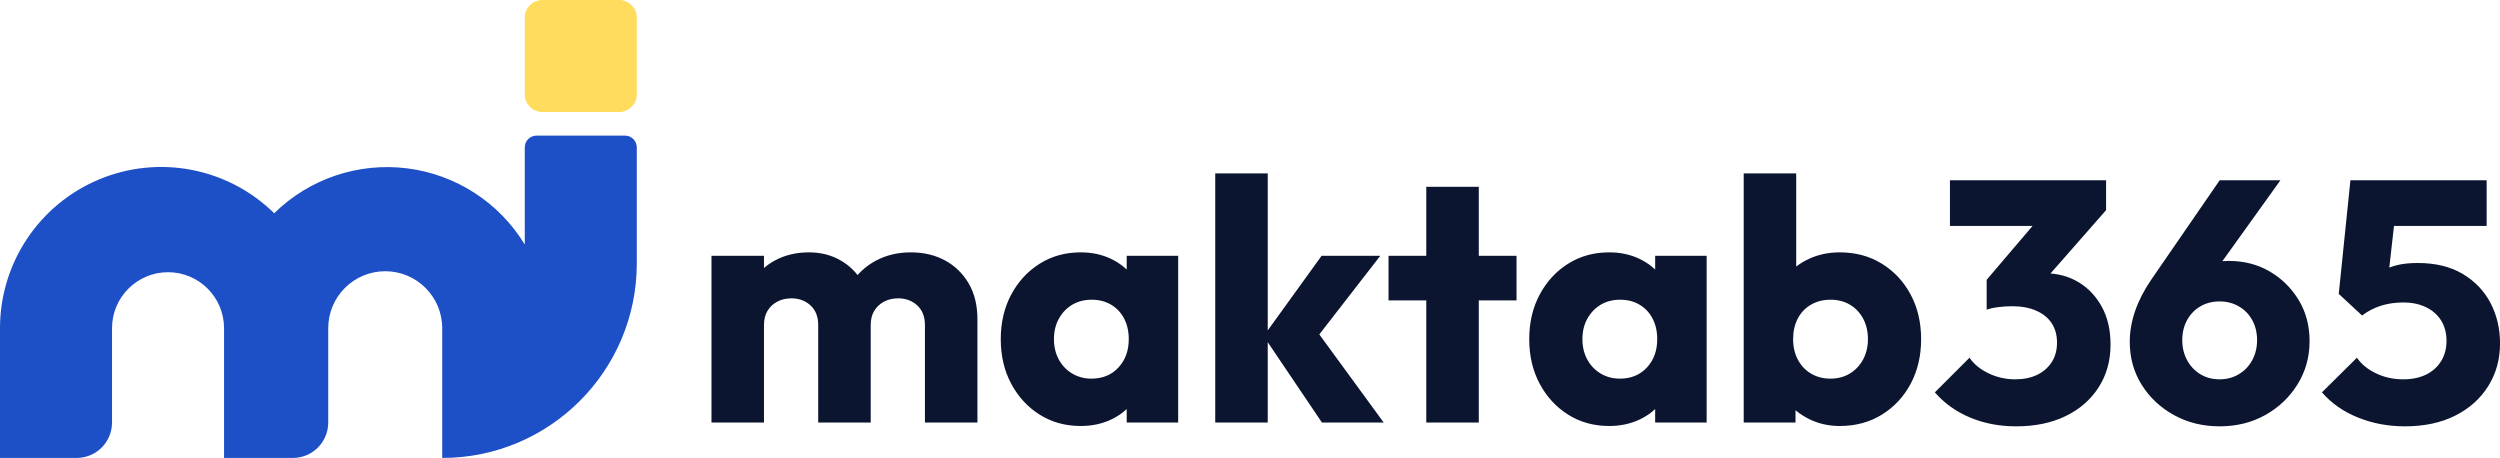
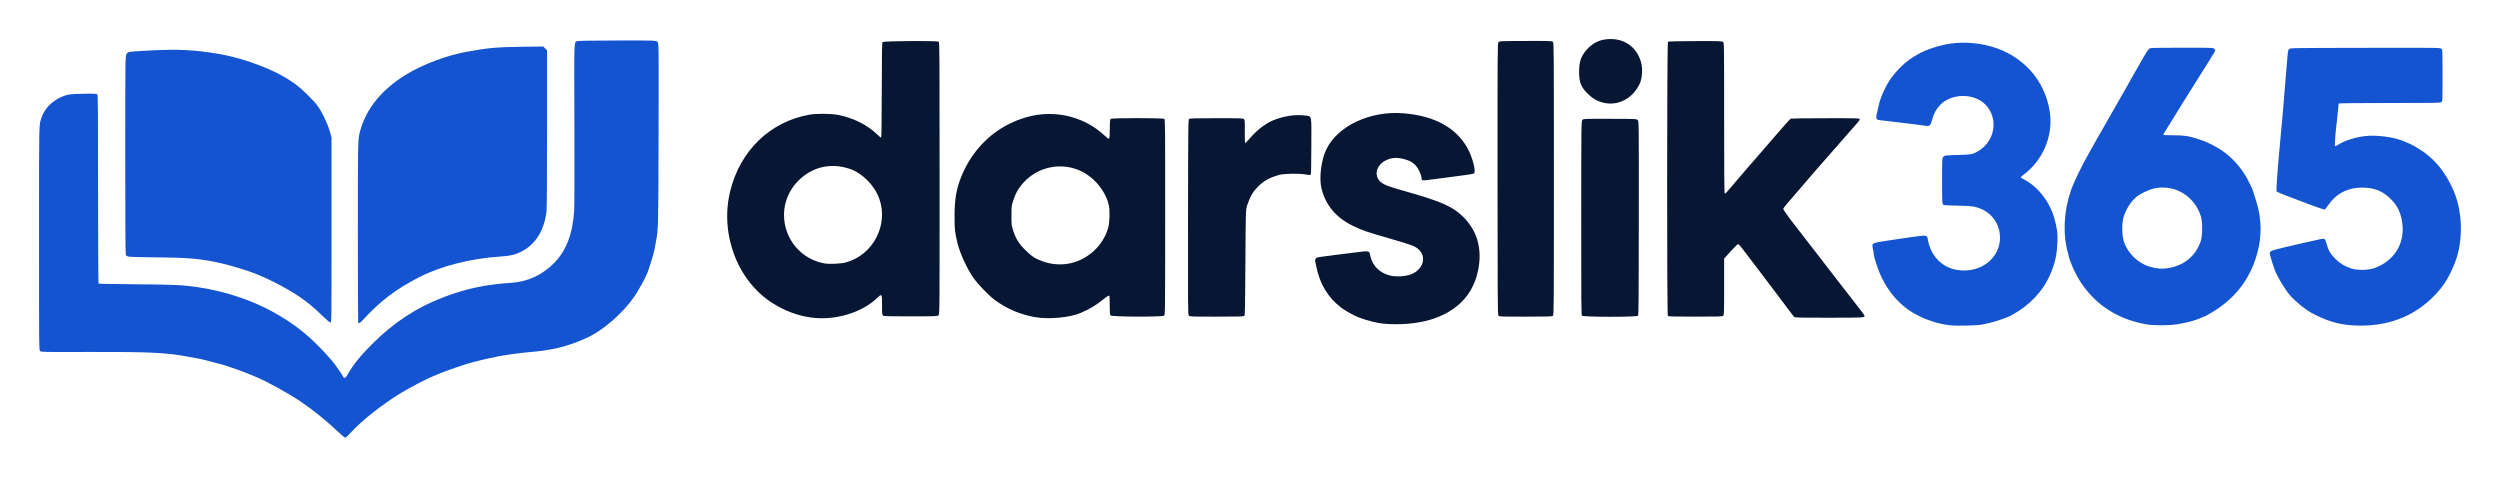
- <svg xmlns="http://www.w3.org/2000/svg" viewBox="0 0 1272 233" role="img" aria-label="maktab365">
-   <g transform="translate(0 0)">
-     <path d="M0,233 L0,167 A82,82 0 0 1 139.5,108.5 A82,82 0 0 1 267,124.4 L267,75 A6,6 0 0 1 273,69 L318,69 A6,6 0 0 1 324,75 L324,134 A99,99 0 0 1 225,233 L225,167 A29,29 0 0 0 167,167 L167,215 A18,18 0 0 1 149,233 L114,233 L114,167 A28.5,28.5 0 0 0 57,167 L57,215 A18,18 0 0 1 39,233 Z" fill="#1D4FC6" />
-     <g fill="#FFDB5E">
-       <rect x="267" y="0" width="57" height="57" rx="9" />
-     </g>
+ <svg xmlns="http://www.w3.org/2000/svg" viewBox="123 292 1537 293">
+   <g>
+     <path fill="#1554D1" d="M330.67 557.31C323.96 550.89 315.05 543.69 308.00 538.98C299.83 533.53 287.00 526.45 280.33 523.72C279.32 523.30 278.20 522.83 277.83 522.66C275.41 521.56 270.71 519.79 265.83 518.15C260.20 516.25 259.51 516.04 256.00 515.17C254.99 514.92 252.97 514.39 251.50 514.00C248.24 513.12 244.89 512.35 243.33 512.14C242.69 512.05 241.12 511.77 239.83 511.52C225.95 508.80 215.38 508.27 178.01 508.38C149.46 508.47 148.35 508.45 147.69 507.85C147.00 507.23 147.00 507.23 147.00 438.17C147.00 363.89 146.89 369.29 148.57 364.17C150.84 357.30 158.05 351.40 165.86 350.04C166.95 349.85 171.12 349.66 175.13 349.62C181.81 349.56 182.46 349.60 182.86 350.15C183.22 350.64 183.30 361.37 183.30 408.43C183.30 440.15 183.42 466.22 183.57 466.35C183.71 466.49 194.03 466.68 206.50 466.77C229.52 466.94 235.39 467.21 244.33 468.51C260.46 470.85 277.05 476.24 290.17 483.41C304.91 491.46 314.82 499.60 327.04 513.68C328.91 515.84 333.69 522.65 334.09 523.75C334.48 524.77 335.46 524.40 336.30 522.91C339.85 516.61 344.36 510.94 351.65 503.65C365.12 490.19 379.31 480.89 396.00 474.59C409.90 469.35 421.49 466.91 437.62 465.84C447.46 465.19 456.51 460.98 463.67 453.71C471.08 446.18 475.08 435.80 475.99 421.67C476.17 418.84 476.23 396.70 476.14 368.26C475.96 315.54 475.87 318.29 477.70 317.32C478.18 317.06 485.52 316.93 502.40 316.90C526.41 316.86 526.41 316.86 527.22 317.80C528.03 318.74 528.03 318.74 527.89 374.62C527.74 433.95 527.78 432.47 526.17 441.17C525.87 442.82 525.49 444.87 525.33 445.73C524.88 448.20 521.23 459.77 520.67 460.50C520.53 460.68 520.31 461.16 520.19 461.57C519.82 462.77 515.13 471.18 513.36 473.79C506.45 484.03 494.12 494.92 484.33 499.43C478.32 502.20 474.54 503.59 467.83 505.48C464.39 506.45 456.19 507.84 452.00 508.15C443.75 508.78 431.01 510.53 427.47 511.52C426.54 511.79 425.48 512.00 425.12 512.00C424.29 512.00 412.86 514.82 410.00 515.73C402.21 518.21 394.21 521.10 390.83 522.66C390.47 522.83 389.34 523.30 388.33 523.71C385.10 525.01 374.99 530.32 369.83 533.42C358.17 540.43 345.01 550.85 338.17 558.49C336.67 560.16 335.68 561.00 335.21 560.99C334.77 560.98 333.02 559.56 330.67 557.31ZM343.22 490.44C343.10 490.32 343.00 465.38 343.01 435.03C343.01 377.00 343.00 377.65 344.46 372.33C348.18 358.74 357.75 347.01 372.54 337.92C382.73 331.65 397.54 326.08 410.07 323.80C423.17 321.42 428.25 320.96 443.58 320.76L456.99 320.59L458.16 321.76L459.33 322.93L459.33 371.05C459.33 400.82 459.20 420.25 459.00 422.00C457.64 433.57 452.29 442.18 443.68 446.63C439.96 448.56 436.74 449.33 431.06 449.68C412.88 450.79 394.24 455.49 380.83 462.36C366.37 469.76 356.65 477.15 346.09 488.75C344.46 490.55 343.75 490.97 343.22 490.44ZM321.00 485.95C315.98 481.08 312.04 477.81 307.33 474.60C298.44 468.55 284.75 461.65 275.83 458.73C266.72 455.75 260.99 454.18 254.33 452.86C244.42 450.90 236.84 450.35 217.45 450.19C201.61 450.06 201.05 450.01 200.34 448.68C200.11 448.25 200.00 427.98 200.00 387.03C200.00 326.01 200.00 326.01 200.96 324.94C201.92 323.86 201.92 323.86 208.38 323.44C228.56 322.12 238.52 322.32 252.52 324.35C263.17 325.89 271.25 327.99 282.10 332.04C291.09 335.39 298.80 339.43 305.03 344.04C308.66 346.73 315.52 353.45 318.05 356.79C320.79 360.42 324.30 367.65 325.70 372.55L326.83 376.50L326.83 433.33C326.83 489.92 326.83 490.17 326.17 490.24C325.71 490.29 324.09 488.94 321.00 485.95Z" />
+     <path fill="#071633" d="M973.28 490.96C969.57 490.61 963.37 489.03 958.50 487.21C955.62 486.13 950.16 483.10 947.62 481.18C939.45 475.02 934.31 466.46 932.17 455.50C931.89 454.03 931.59 452.57 931.52 452.25C931.45 451.93 931.67 451.33 932.00 450.92C932.65 450.11 931.00 450.37 955.44 447.31C965.36 446.07 964.77 445.95 965.49 449.39C966.76 455.47 971.44 460.02 977.90 461.46C982.28 462.44 988.45 461.83 991.83 460.08C998.14 456.82 999.86 449.89 995.44 445.61C993.09 443.34 991.57 442.75 978.17 438.87C963.25 434.56 960.78 433.72 955.16 431.04C944.50 425.96 938.01 418.30 935.44 407.74C933.85 401.24 935.31 390.03 938.59 383.50C945.76 369.20 965.55 360.04 985.79 361.64C1004.48 363.12 1017.77 370.21 1024.89 382.50C1028.14 388.11 1030.65 397.44 1029.22 398.62C1028.98 398.82 1026.99 399.21 1024.81 399.49C1022.62 399.76 1019.33 400.21 1017.50 400.48C1015.67 400.74 1012.22 401.20 1009.83 401.49C1007.45 401.79 1003.75 402.26 1001.60 402.55C997.43 403.10 997.00 403.04 997.00 401.87C997.00 399.57 994.92 395.21 992.90 393.27C990.97 391.42 989.34 390.61 985.74 389.68C981.73 388.66 978.31 388.95 975.00 390.59C969.38 393.37 967.60 399.45 971.28 403.32C973.32 405.46 975.93 406.51 987.17 409.66C1009.18 415.85 1016.29 419.02 1022.82 425.55C1032.15 434.89 1034.94 447.62 1030.79 461.94C1027.05 474.87 1017.23 484.09 1002.50 488.52C994.21 491.02 983.28 491.93 973.28 490.96ZM621.29 487.16C613.37 486.01 605.87 483.23 598.57 478.74C576.65 465.28 565.44 436.25 571.89 409.67C577.95 384.71 596.38 366.84 620.50 362.53C624.96 361.73 633.94 361.80 638.39 362.67C647.72 364.48 656.67 369.01 662.57 374.92C663.56 375.90 664.52 376.66 664.71 376.60C664.94 376.52 665.07 367.12 665.11 347.42C665.16 322.07 665.23 318.29 665.67 317.87C666.38 317.17 699.30 316.95 700.13 317.64C700.62 318.04 700.67 325.26 700.67 401.66C700.67 485.23 700.67 485.23 699.98 485.85C699.32 486.45 698.44 486.48 682.91 486.49C668.64 486.51 666.46 486.44 665.91 485.99C665.33 485.52 665.27 484.98 665.28 479.55C665.28 472.43 665.23 472.37 662.24 475.23C652.61 484.44 635.93 489.30 621.29 487.16ZM759.50 487.01C750.49 485.47 742.03 481.88 734.68 476.49C731.03 473.82 724.55 467.13 721.58 462.98C717.60 457.43 713.06 447.50 711.54 441.00C710.04 434.61 709.86 432.95 709.86 425.00C709.86 414.64 710.87 408.54 713.84 401.02C719.71 386.18 730.50 374.37 744.14 367.85C746.17 366.88 748.13 366.00 748.50 365.90C748.87 365.79 749.80 365.48 750.58 365.19C768.46 358.62 788.48 362.58 802.18 375.40C805.26 378.28 805.21 378.35 805.29 371.42C805.34 366.34 805.43 365.44 805.91 365.08C806.72 364.47 837.95 364.48 838.79 365.09C839.33 365.49 839.37 368.86 839.35 425.51C839.33 485.50 839.33 485.50 838.65 486.07C837.61 486.93 806.67 486.81 805.80 485.94C805.32 485.47 805.25 484.58 805.27 479.67C805.28 474.97 805.20 473.93 804.80 473.77C804.51 473.66 803.33 474.39 801.90 475.57C797.05 479.55 793.42 481.76 787.50 484.34C780.90 487.22 767.96 488.45 759.50 487.01ZM1225.92 486.75C1225.63 486.43 1222.83 482.72 1219.69 478.50C1216.56 474.28 1213.57 470.31 1213.05 469.67C1212.54 469.03 1208.72 464.00 1204.58 458.50C1193.57 443.90 1192.22 442.19 1191.64 442.08C1191.33 442.02 1189.51 443.76 1187.06 446.47L1183.00 450.97L1183.00 468.26C1183.00 484.60 1182.97 485.59 1182.39 486.12C1181.84 486.61 1180.17 486.67 1165.29 486.67C1152.91 486.67 1148.70 486.57 1148.40 486.27C1147.77 485.63 1147.82 318.23 1148.46 317.70C1148.79 317.43 1153.58 317.31 1165.29 317.27C1180.69 317.23 1181.70 317.26 1182.33 317.83C1183.00 318.43 1183.00 318.78 1183.00 364.45C1182.99 397.16 1183.09 410.56 1183.35 410.81C1183.61 411.06 1183.96 410.88 1184.56 410.17C1185.02 409.62 1186.71 407.67 1188.30 405.83C1189.89 404.00 1191.93 401.60 1192.84 400.50C1193.75 399.40 1195.70 397.14 1197.16 395.48C1198.63 393.82 1202.46 389.41 1205.67 385.68C1217.58 371.81 1223.46 365.16 1223.97 364.94C1224.26 364.82 1233.91 364.70 1245.42 364.69C1266.32 364.67 1266.33 364.67 1266.33 365.35C1266.33 365.73 1265.61 366.82 1264.72 367.77C1263.84 368.72 1261.18 371.75 1258.81 374.50C1256.45 377.25 1251.43 382.97 1247.67 387.22C1241.38 394.32 1237.71 398.54 1231.50 405.83C1229.44 408.25 1226.79 411.33 1220.97 418.06C1220.07 419.10 1219.33 420.18 1219.33 420.44C1219.33 420.88 1223.14 426.29 1225.60 429.33C1226.12 429.97 1228.33 432.82 1230.51 435.67C1232.69 438.51 1236.29 443.16 1238.51 446.00C1240.74 448.84 1244.03 453.12 1245.84 455.50C1247.65 457.88 1250.19 461.18 1251.50 462.83C1252.81 464.48 1256.19 468.83 1259.01 472.50C1261.83 476.17 1265.30 480.63 1266.73 482.43C1268.16 484.22 1269.33 485.88 1269.33 486.11C1269.33 487.31 1268.98 487.33 1247.48 487.33C1227.86 487.33 1226.40 487.29 1225.92 486.75ZM853.83 485.87C853.36 485.16 853.32 479.03 853.40 425.35C853.50 366.66 853.51 365.60 854.15 365.14C854.68 364.75 857.53 364.67 871.01 364.67C886.58 364.67 887.25 364.69 887.81 365.31C888.33 365.88 888.38 366.69 888.30 372.87C888.24 377.39 888.33 379.83 888.55 379.91C888.74 379.97 890.02 378.70 891.38 377.09C896.32 371.29 902.07 367.12 907.83 365.17C913.89 363.12 919.87 362.35 924.79 362.98C929.78 363.62 929.27 361.46 929.21 381.63C929.18 394.75 929.07 399.07 928.76 399.37C928.44 399.69 927.83 399.68 925.93 399.31C921.91 398.52 912.44 398.67 909.33 399.57C902.82 401.44 899.57 403.37 895.43 407.80C892.95 410.46 891.62 412.86 889.92 417.76C888.85 420.83 888.85 420.83 888.68 453.20C888.53 479.95 888.42 485.66 888.04 486.12C887.63 486.61 886.02 486.67 870.97 486.67C854.35 486.67 854.35 486.67 853.83 485.87ZM1044.21 485.96C1043.77 485.33 1043.71 475.25 1043.68 402.00C1043.66 321.69 1043.68 318.72 1044.27 317.99C1044.88 317.24 1044.88 317.24 1061.01 317.19C1076.13 317.14 1077.17 317.17 1077.73 317.73C1078.31 318.31 1078.33 321.90 1078.33 401.95C1078.33 482.53 1078.31 485.58 1077.72 486.12C1077.17 486.61 1075.52 486.67 1060.91 486.67C1044.75 486.67 1044.70 486.66 1044.21 485.96ZM1095.60 486.08C1095.17 485.57 1095.11 478.35 1095.14 425.89C1095.17 366.27 1095.17 366.27 1095.95 365.64C1096.71 365.03 1097.45 365.00 1112.93 365.05C1129.10 365.09 1129.12 365.09 1129.85 365.82C1130.58 366.55 1130.58 366.55 1130.54 426.06C1130.51 475.96 1130.43 485.65 1130.04 486.12C1129.32 486.99 1096.35 486.96 1095.60 486.08ZM781.01 453.87C792.14 451.45 801.46 442.65 804.38 431.80C805.23 428.61 805.41 421.35 804.71 418.17C803.28 411.70 798.86 405.04 793.00 400.51C779.62 390.17 760.21 393.03 750.14 406.83C747.95 409.83 746.89 412.10 745.44 416.83C744.95 418.44 744.83 419.97 744.84 424.67C744.84 430.38 744.86 430.57 745.95 433.90C747.60 438.92 749.47 441.89 753.47 445.83C757.22 449.54 759.31 450.92 763.68 452.56C769.18 454.62 775.39 455.10 781.01 453.87ZM642.90 453.38C659.63 448.93 669.41 430.40 663.59 414.17C660.61 405.85 653.16 398.39 645.17 395.72C636.62 392.87 627.86 393.64 620.62 397.86C610.84 403.58 604.99 413.43 605.01 424.17C605.03 439.05 615.73 451.69 630.26 454.00C633.17 454.46 640.11 454.12 642.90 453.38ZM1108.33 355.04C1104.95 354.14 1102.39 352.70 1099.76 350.22C1095.03 345.74 1093.83 342.86 1093.83 336.00C1093.83 329.43 1095.29 325.71 1099.50 321.50C1103.31 317.69 1107.58 316.00 1113.32 316.00C1122.79 316.02 1130.04 321.90 1132.18 331.31C1132.94 334.64 1132.52 340.23 1131.31 343.00C1127.11 352.55 1117.66 357.50 1108.33 355.04Z" />
+     <path fill="#1554D1" d="M1322.00 492.00C1317.81 491.59 1312.67 490.35 1308.95 488.87C1307.75 488.39 1306.66 488.00 1306.52 488.00C1306.07 488.00 1299.80 484.77 1297.95 483.59C1288.35 477.43 1280.94 467.48 1276.91 455.33C1275.62 451.44 1275.00 449.17 1275.00 448.37C1275.00 447.97 1274.76 446.50 1274.48 445.10C1273.72 441.44 1273.62 441.50 1282.06 440.13C1285.79 439.52 1292.78 438.49 1297.61 437.83C1307.58 436.47 1307.78 436.49 1308.17 438.91C1309.74 448.80 1316.42 456.09 1325.50 457.82C1341.98 460.98 1355.62 448.40 1352.03 433.37C1350.62 427.47 1346.26 422.47 1340.59 420.26C1336.97 418.84 1334.82 418.56 1326.34 418.43C1319.44 418.32 1318.09 418.22 1317.59 417.76C1317.04 417.27 1317.00 416.20 1317.00 403.17C1317.00 389.12 1317.00 389.12 1317.86 388.31C1318.70 387.51 1318.86 387.50 1326.44 387.30C1335.04 387.07 1336.21 386.83 1339.80 384.54C1349.87 378.09 1351.66 364.39 1343.50 356.18C1336.52 349.16 1322.84 349.30 1315.83 356.47C1313.49 358.87 1311.85 361.91 1310.83 365.75C1309.91 369.23 1309.30 369.75 1306.67 369.32C1304.26 368.94 1297.94 368.14 1292.33 367.50C1287.30 366.94 1279.73 366.03 1278.09 365.79C1276.22 365.53 1276.10 364.36 1277.41 359.50C1277.61 358.77 1277.89 357.57 1278.03 356.83C1278.91 352.22 1282.55 344.23 1285.70 339.98C1294.00 328.79 1304.05 322.57 1319.00 319.36C1327.52 317.53 1338.09 317.98 1347.16 320.57C1366.65 326.13 1380.24 341.25 1383.19 360.64C1385.41 375.25 1379.20 390.30 1367.25 399.30C1366.20 400.10 1365.33 400.87 1365.33 401.02C1365.33 401.17 1366.08 401.67 1366.99 402.13C1375.84 406.58 1383.26 416.05 1386.09 426.50C1387.78 432.76 1388.11 435.34 1387.91 440.60C1387.59 448.80 1386.48 453.79 1383.42 460.83C1378.91 471.20 1370.57 479.99 1359.82 485.73C1355.85 487.85 1348.27 490.29 1341.83 491.51C1338.38 492.16 1326.61 492.46 1322.00 492.00ZM1569.00 492.02C1560.21 491.39 1552.91 489.14 1544.00 484.29C1540.15 482.20 1534.19 477.33 1530.96 473.64C1527.83 470.06 1523.11 462.21 1521.46 457.82C1520.54 455.37 1519.53 452.16 1518.66 448.89C1517.99 446.36 1518.14 446.28 1528.37 443.85C1536.80 441.85 1545.65 439.85 1549.77 439.01C1552.07 438.54 1552.48 438.76 1553.04 440.79C1554.46 445.97 1555.61 448.02 1558.97 451.34C1561.69 454.02 1564.41 455.66 1568.50 457.04C1572.10 458.26 1578.77 458.20 1582.50 456.91C1594.64 452.72 1601.44 442.14 1599.99 429.70C1599.19 422.76 1596.87 418.06 1592.05 413.60C1587.30 409.20 1582.26 407.33 1575.15 407.33C1566.21 407.33 1559.01 411.18 1554.03 418.60C1553.25 419.76 1552.44 420.77 1552.22 420.85C1551.89 420.98 1542.58 417.68 1536.83 415.40C1535.92 415.04 1532.42 413.72 1529.06 412.47C1525.70 411.22 1522.82 409.96 1522.67 409.68C1522.32 409.02 1523.12 397.32 1524.49 383.00C1524.98 378.00 1525.43 373.01 1526.48 361.17C1526.75 358.05 1527.21 352.43 1527.50 348.67C1527.78 344.91 1528.24 339.43 1528.51 336.50C1528.78 333.57 1529.15 329.30 1529.32 327.02C1529.59 323.54 1529.76 322.76 1530.33 322.19C1531.02 321.50 1531.09 321.50 1577.17 321.41C1623.02 321.33 1623.33 321.33 1624.00 322.00C1624.65 322.65 1624.67 323.08 1624.67 338.48C1624.67 354.30 1624.67 354.30 1623.93 354.81C1623.27 355.28 1619.70 355.33 1592.11 355.33C1575.02 355.33 1560.96 355.46 1560.87 355.61C1560.77 355.77 1560.54 357.83 1560.35 360.20C1560.16 362.56 1559.86 365.55 1559.68 366.83C1558.93 372.20 1558.25 381.38 1558.57 381.71C1558.80 381.93 1559.31 381.77 1560.13 381.21C1564.02 378.57 1570.99 376.32 1577.41 375.63C1584.12 374.90 1594.38 376.22 1600.17 378.55C1604.55 380.32 1605.35 380.70 1608.62 382.59C1618.94 388.56 1626.25 397.10 1631.51 409.33C1637.51 423.30 1637.43 442.40 1631.33 455.83C1630.99 456.57 1630.28 458.14 1629.75 459.33C1625.62 468.57 1617.20 477.67 1607.30 483.61C1596.44 490.13 1583.22 493.03 1569.00 492.02ZM1442.83 491.46C1426.73 488.63 1414.23 481.32 1404.88 469.26C1401.14 464.43 1398.67 459.97 1396.03 453.21C1395.46 451.77 1395.00 450.40 1395.00 450.16C1395.00 449.93 1394.79 449.01 1394.53 448.12C1391.15 436.53 1391.68 422.53 1396.00 409.67C1397.81 404.27 1402.89 393.75 1407.78 385.25C1409.55 382.18 1411.00 379.61 1411.00 379.53C1411.00 379.45 1411.65 378.29 1412.44 376.94C1413.24 375.60 1414.27 373.81 1414.74 372.97C1415.21 372.12 1416.50 369.87 1417.60 367.97C1419.64 364.42 1425.91 353.43 1427.09 351.33C1427.45 350.69 1428.31 349.19 1429.00 348.00C1429.69 346.81 1430.63 345.16 1431.08 344.33C1431.54 343.51 1432.40 341.93 1433.01 340.83C1433.61 339.73 1434.98 337.36 1436.05 335.55C1437.12 333.75 1438.00 332.23 1438.00 332.18C1438.00 331.95 1441.83 325.33 1442.88 323.75C1443.51 322.79 1444.31 321.86 1444.66 321.67C1445.06 321.45 1452.19 321.33 1464.48 321.33C1483.22 321.33 1483.68 321.35 1484.33 322.00C1484.70 322.37 1485.00 322.81 1485.00 322.99C1485.00 323.17 1483.32 325.98 1481.27 329.24C1479.23 332.50 1476.48 336.89 1475.16 339.00C1471.77 344.45 1467.23 351.66 1465.00 355.17C1463.95 356.82 1461.70 360.49 1459.99 363.33C1458.28 366.18 1456.01 369.83 1454.94 371.46C1453.87 373.09 1453.00 374.59 1453.00 374.80C1453.00 375.05 1454.81 375.17 1458.92 375.17C1465.91 375.17 1468.98 375.64 1474.95 377.65C1489.38 382.48 1499.82 391.60 1506.11 404.83C1506.81 406.30 1507.49 407.72 1507.63 408.00C1508.11 408.95 1510.92 418.18 1511.43 420.50C1513.75 430.93 1513.17 440.83 1509.66 451.33C1504.95 465.36 1496.15 476.13 1482.91 484.05C1481.12 485.12 1479.59 486.00 1479.51 486.00C1479.43 486.00 1478.42 486.44 1477.26 486.98C1473.17 488.88 1468.38 490.23 1461.67 491.35C1456.99 492.14 1447.01 492.20 1442.83 491.46ZM1456.00 456.85C1465.74 455.22 1472.66 449.59 1475.89 440.65C1477.15 437.18 1477.26 428.51 1476.09 424.92C1471.97 412.27 1459.87 405.11 1447.29 407.87C1444.22 408.55 1438.70 411.18 1436.52 412.99C1433.01 415.94 1430.18 420.35 1428.61 425.35C1427.41 429.18 1427.50 436.70 1428.78 440.58C1431.14 447.70 1437.40 453.80 1444.48 455.91C1448.90 457.22 1452.18 457.49 1456.00 456.85Z" />
  </g>
-   <path transform="translate(352.572 215.000) scale(0.1746)" d="M54 0V-486H207V0ZM365 0V-284Q365 -321 342.5 -341.5Q320 -362 287 -362Q264 -362 246.0 -352.5Q228 -343 217.5 -326.0Q207 -309 207 -284L148 -310Q148 -368 173.0 -409.5Q198 -451 241.0 -473.5Q284 -496 338 -496Q389 -496 429.5 -473.0Q470 -450 494.0 -409.0Q518 -368 518 -311V0ZM676 0V-284Q676 -321 653.5 -341.5Q631 -362 598 -362Q575 -362 557.0 -352.5Q539 -343 528.5 -326.0Q518 -309 518 -284L430 -296Q432 -358 459.5 -402.5Q487 -447 532.5 -471.5Q578 -496 635 -496Q691 -496 734.5 -472.5Q778 -449 803.5 -405.5Q829 -362 829 -301V0Z M1130 10Q1063 10 1010.5 -23.0Q958 -56 927.5 -113.0Q897 -170 897 -243Q897 -316 927.5 -373.0Q958 -430 1010.5 -463.0Q1063 -496 1130 -496Q1179 -496 1218.5 -477.0Q1258 -458 1283.0 -424.5Q1308 -391 1311 -348V-138Q1308 -95 1283.5 -61.5Q1259 -28 1219.0 -9.0Q1179 10 1130 10ZM1161 -128Q1210 -128 1240.0 -160.5Q1270 -193 1270 -243Q1270 -277 1256.5 -303.0Q1243 -329 1218.5 -343.5Q1194 -358 1162 -358Q1130 -358 1105.5 -343.5Q1081 -329 1066.5 -303.0Q1052 -277 1052 -243Q1052 -210 1066.0 -184.0Q1080 -158 1105.0 -143.0Q1130 -128 1161 -128ZM1264 0V-131L1287 -249L1264 -367V-486H1414V0Z M1833 0 1663 -252 1832 -486H2003L1799 -223L1804 -286L2013 0ZM1522 0V-726H1675V0Z M2137 0V-687H2290V0ZM2027 -356V-486H2400V-356Z M2670 10Q2603 10 2550.5 -23.0Q2498 -56 2467.5 -113.0Q2437 -170 2437 -243Q2437 -316 2467.5 -373.0Q2498 -430 2550.5 -463.0Q2603 -496 2670 -496Q2719 -496 2758.5 -477.0Q2798 -458 2823.0 -424.5Q2848 -391 2851 -348V-138Q2848 -95 2823.5 -61.5Q2799 -28 2759.0 -9.0Q2719 10 2670 10ZM2701 -128Q2750 -128 2780.0 -160.5Q2810 -193 2810 -243Q2810 -277 2796.5 -303.0Q2783 -329 2758.5 -343.5Q2734 -358 2702 -358Q2670 -358 2645.5 -343.5Q2621 -329 2606.5 -303.0Q2592 -277 2592 -243Q2592 -210 2606.0 -184.0Q2620 -158 2645.0 -143.0Q2670 -128 2701 -128ZM2804 0V-131L2827 -249L2804 -367V-486H2954V0Z M3342 10Q3293 10 3252.0 -10.5Q3211 -31 3185.0 -65.5Q3159 -100 3155 -143V-348Q3159 -391 3185.0 -424.5Q3211 -458 3252.0 -477.0Q3293 -496 3342 -496Q3411 -496 3464.5 -463.0Q3518 -430 3548.5 -373.0Q3579 -316 3579 -243Q3579 -170 3548.5 -113.0Q3518 -56 3464.5 -23.0Q3411 10 3342 10ZM3062 0V-726H3215V-367L3190 -249L3213 -131V0ZM3315 -128Q3347 -128 3371.5 -143.0Q3396 -158 3410.0 -184.0Q3424 -210 3424 -243Q3424 -277 3410.0 -303.0Q3396 -329 3371.5 -343.5Q3347 -358 3315 -358Q3283 -358 3258.0 -343.5Q3233 -329 3219.5 -303.0Q3206 -277 3206 -243Q3206 -209 3220.0 -183.0Q3234 -157 3258.5 -142.5Q3283 -128 3315 -128Z M3856 11Q3783 11 3722.0 -14.5Q3661 -40 3619 -88L3720 -189Q3739 -161 3775.5 -143.5Q3812 -126 3853 -126Q3890 -126 3917.0 -139.0Q3944 -152 3959.5 -176.0Q3975 -200 3975 -233Q3975 -266 3959.5 -289.5Q3944 -313 3914.5 -326.0Q3885 -339 3844 -339Q3825 -339 3804.5 -336.5Q3784 -334 3770 -329L3839 -416Q3867 -424 3892.5 -429.5Q3918 -435 3940 -435Q3994 -435 4037.0 -409.5Q4080 -384 4105.5 -337.5Q4131 -291 4131 -227Q4131 -157 4096.5 -103.0Q4062 -49 4000.5 -19.0Q3939 11 3856 11ZM3770 -329V-416L3942 -618L4118 -619L3939 -415ZM3663 -573V-706H4118V-619L3995 -573Z M4449 11Q4375 11 4315.5 -22.0Q4256 -55 4221.5 -110.5Q4187 -166 4187 -235Q4187 -325 4250 -417L4449 -706H4626L4405 -398L4346 -393Q4360 -417 4375.5 -434.5Q4391 -452 4415.0 -461.5Q4439 -471 4476 -471Q4542 -471 4594.5 -440.5Q4647 -410 4679.0 -357.5Q4711 -305 4711 -237Q4711 -168 4676.0 -111.5Q4641 -55 4582.0 -22.0Q4523 11 4449 11ZM4449 -126Q4480 -126 4505.0 -141.0Q4530 -156 4544.0 -182.0Q4558 -208 4558 -240Q4558 -273 4544.0 -298.5Q4530 -324 4505.0 -338.5Q4480 -353 4449 -353Q4417 -353 4392.5 -338.5Q4368 -324 4354.0 -298.5Q4340 -273 4340 -240Q4340 -208 4354.0 -182.0Q4368 -156 4392.5 -141.0Q4417 -126 4449 -126Z M4989 11Q4916 11 4852.5 -14.5Q4789 -40 4747 -88L4849 -189Q4868 -161 4904.5 -143.5Q4941 -126 4984 -126Q5022 -126 5050.0 -139.5Q5078 -153 5094.0 -178.5Q5110 -204 5110 -238Q5110 -273 5094.0 -298.0Q5078 -323 5049.5 -336.5Q5021 -350 4985 -350Q4949 -350 4919.0 -340.5Q4889 -331 4864 -312L4877 -412Q4900 -430 4921.0 -441.5Q4942 -453 4967.0 -459.0Q4992 -465 5026 -465Q5104 -465 5157.5 -433.0Q5211 -401 5238.5 -348.0Q5266 -295 5266 -231Q5266 -161 5231.5 -106.0Q5197 -51 5135.0 -20.0Q5073 11 4989 11ZM4864 -312 4796 -375 4830 -706H4972L4935 -378ZM4851 -573 4830 -706H5227V-573Z" fill="#0B1530" />
</svg>
